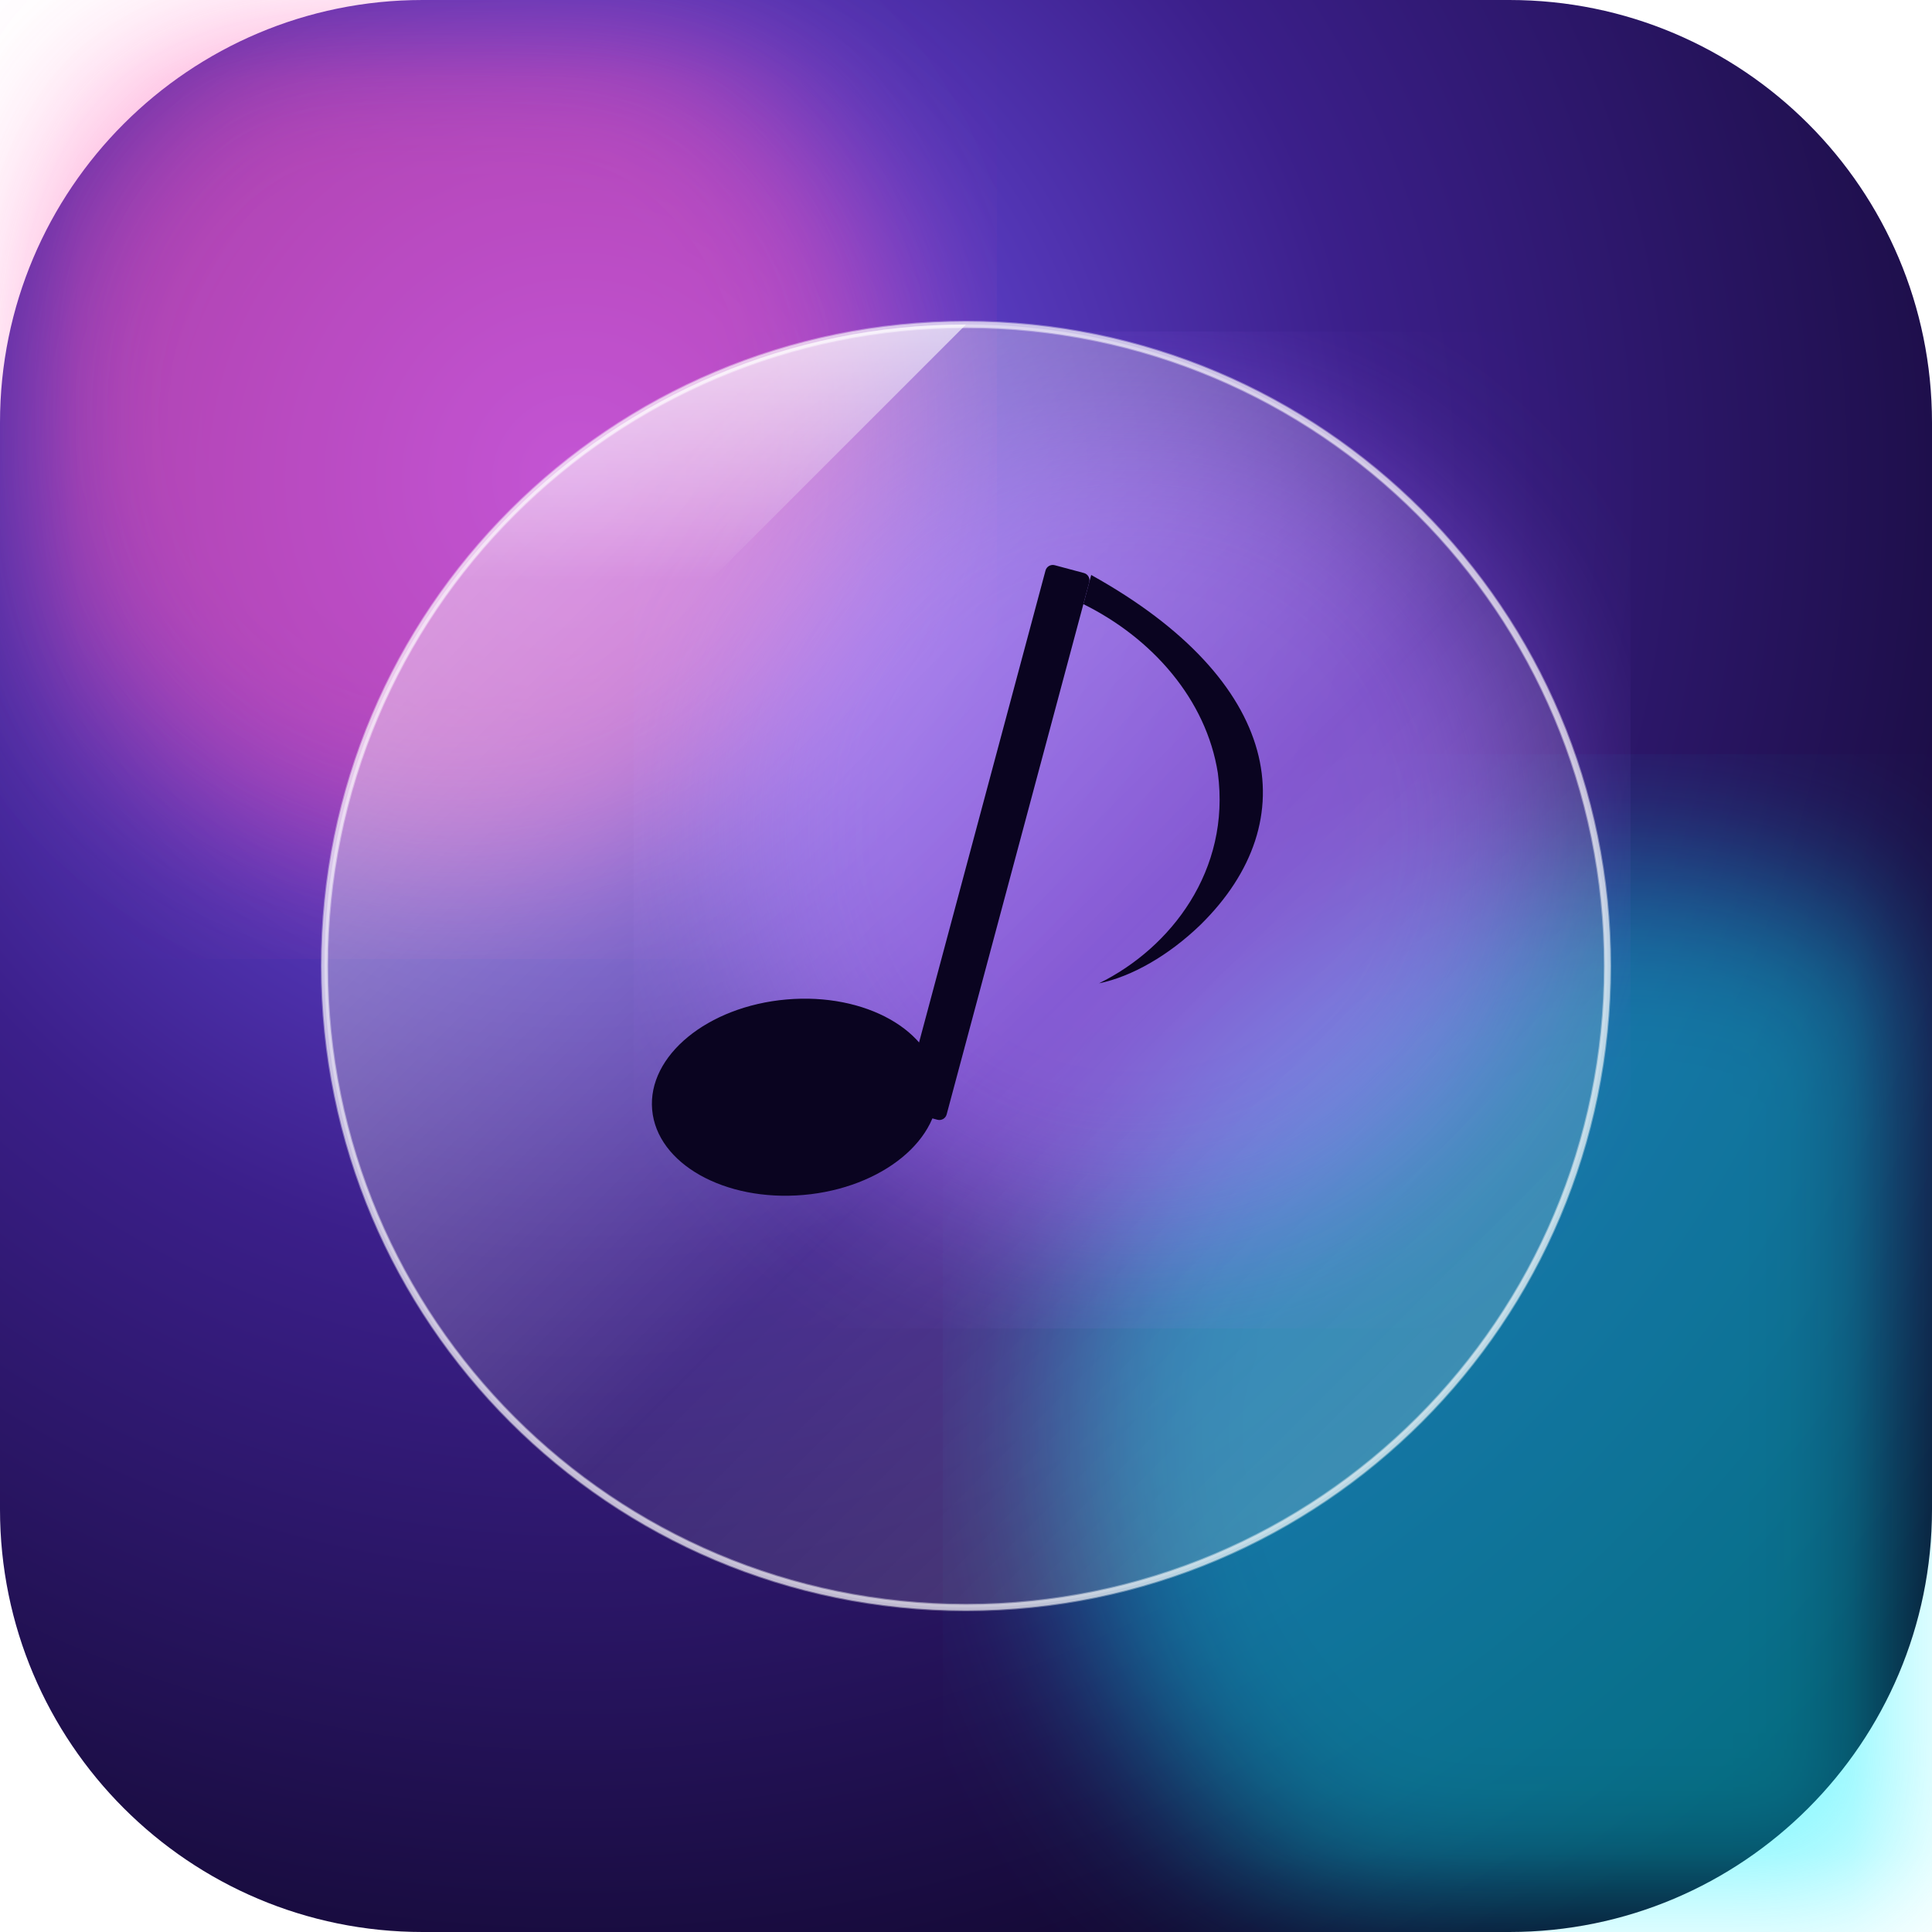
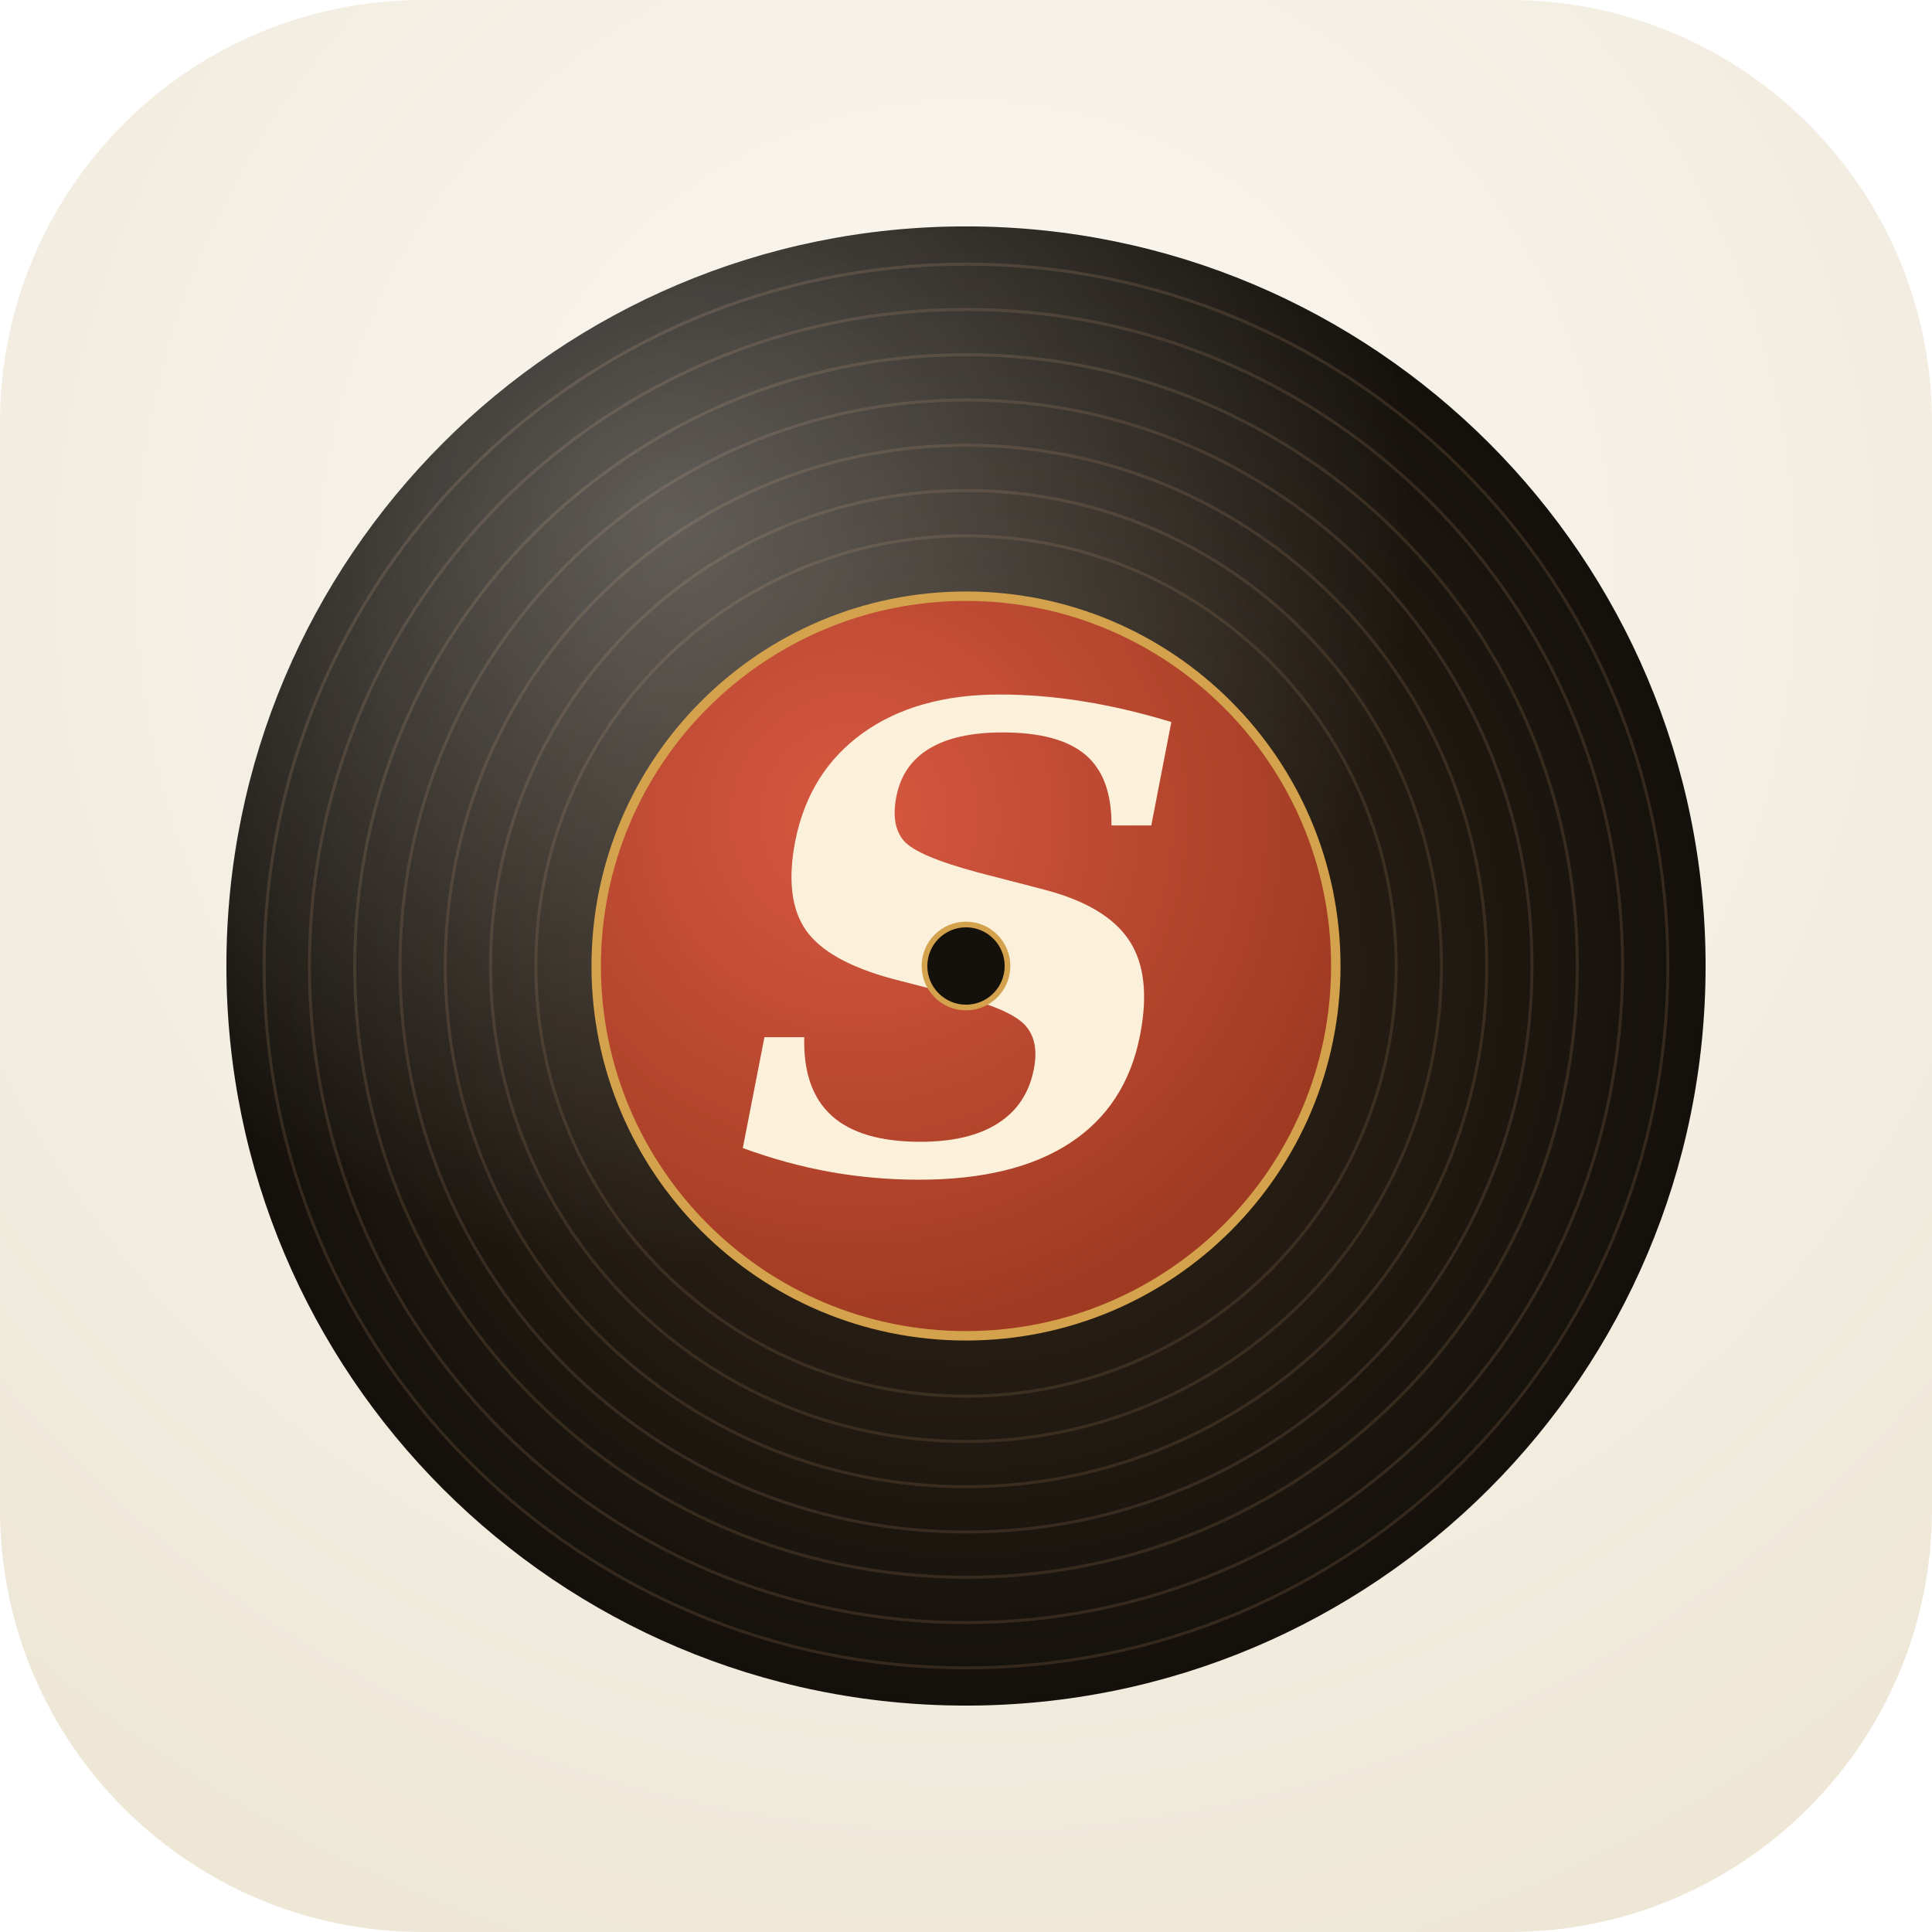
<svg xmlns="http://www.w3.org/2000/svg" viewBox="0 0 512 512">
  <defs>
-     <radialGradient id="bg" cx="30%" cy="25%" r="90%">
-       <stop offset="0%" stop-color="#7b5cff" />
-       <stop offset="45%" stop-color="#3b1f8a" />
-       <stop offset="100%" stop-color="#0a0420" />
+     <radialGradient id="paper" cx="50%" cy="30%" r="80%">
+       <stop offset="0%" stop-color="#FBF8F2" />
+       <stop offset="100%" stop-color="#EDE6D5" />
    </radialGradient>
-     <linearGradient id="glass" x1="0" y1="0" x2="1" y2="1">
-       <stop offset="0%" stop-color="#fff" stop-opacity=".55" />
-       <stop offset="55%" stop-color="#fff" stop-opacity=".08" />
-       <stop offset="100%" stop-color="#fff" stop-opacity=".22" />
-     </linearGradient>
-     <linearGradient id="neon" x1="0" y1="0" x2="1" y2="1">
-       <stop offset="0%" stop-color="#00f0ff" />
-       <stop offset="50%" stop-color="#a96bff" />
-       <stop offset="100%" stop-color="#ff4fb0" />
-     </linearGradient>
-     <linearGradient id="hi" x1="0" y1="0" x2="0" y2="1">
-       <stop offset="0%" stop-color="#fff" stop-opacity=".7" />
-       <stop offset="40%" stop-color="#fff" stop-opacity="0" />
-     </linearGradient>
-     <filter id="blur">
-       <feGaussianBlur stdDeviation="22" />
-     </filter>
-     <filter id="glow">
-       <feGaussianBlur stdDeviation="6" result="b" />
-       <feMerge>
-         <feMergeNode in="b" />
-         <feMergeNode in="SourceGraphic" />
-       </feMerge>
-     </filter>
+     <radialGradient id="vinyl" cx="50%" cy="50%" r="50%">
+       <stop offset="32%" stop-color="#2C2218" />
+       <stop offset="100%" stop-color="#14100B" />
+     </radialGradient>
+     <radialGradient id="label" cx="35%" cy="30%" r="70%">
+       <stop offset="0%" stop-color="#D85841" />
+       <stop offset="100%" stop-color="#A03A22" />
+     </radialGradient>
+     <radialGradient id="gloss" cx="30%" cy="20%" r="50%">
+       <stop offset="0%" stop-color="#ffffff" stop-opacity="0.30" />
+       <stop offset="100%" stop-color="#ffffff" stop-opacity="0" />
+     </radialGradient>
  </defs>
-   <rect width="512" height="512" rx="112" fill="url(#bg)" />
-   <circle cx="120" cy="110" r="120" fill="#ff4fb0" opacity=".55" filter="url(#blur)" />
-   <circle cx="430" cy="380" r="150" fill="#00f0ff" opacity=".45" filter="url(#blur)" />
-   <circle cx="300" cy="220" r="110" fill="#a96bff" opacity=".55" filter="url(#blur)" />
+   <rect width="512" height="512" rx="112" fill="url(#paper)" />
  <g transform="translate(256 256)">
-     <circle r="170" fill="url(#glass)" stroke="rgba(255,255,255,.35)" stroke-width="2" />
+     <circle r="196" fill="url(#vinyl)" />
+     <g fill="none" stroke="#5A4530" stroke-width="0.8" opacity="0.45">
+       <circle r="186" />
+       <circle r="174" />
+       <circle r="162" />
+       <circle r="150" />
+       <circle r="138" />
+       <circle r="126" />
+       <circle r="114" />
+     </g>
+     <circle r="196" fill="url(#gloss)" />
+     <circle r="98" fill="url(#label)" />
+     <circle r="98" fill="none" stroke="#D4A24C" stroke-width="2.5" />
+     <text x="0" y="6" font-family="DejaVu Serif, Liberation Serif, Times New Roman, serif" font-size="170" font-weight="700" font-style="italic" fill="#FBF1DB" text-anchor="middle" dominant-baseline="middle">S</text>
+     <circle r="11" fill="#14100B" />
+     <circle r="11" fill="none" stroke="#D4A24C" stroke-width="1.5" />
  </g>
-   <g transform="translate(256 286)" filter="url(#glow)" opacity=".55">
-     <g stroke="url(#neon)" stroke-linecap="round" stroke-width="11" fill="none">
-       <line x1="-130" y1="-22" x2="-130" y2="22" />
-       <line x1="-94" y1="-58" x2="-94" y2="58" />
-       <line x1="-58" y1="-86" x2="-58" y2="86" />
-       <line x1="58" y1="-72" x2="58" y2="72" />
-       <line x1="94" y1="-100" x2="94" y2="100" />
-       <line x1="130" y1="-40" x2="130" y2="40" />
-     </g>
-   </g>
-   <g transform="translate(220 256) rotate(15)" fill="#0a0420">
-     <rect x="28" y="-118" width="12" height="150" rx="2" />
-     <path d="M 40 -118              C 96 -104 112 -70 92 -36              C 86 -26 78 -18 70 -14              C 86 -28 96 -52 86 -76              C 78 -94 60 -106 40 -110 Z" />
-     <ellipse cx="0" cy="36" rx="38" ry="26" transform="rotate(-20 0 36)" />
-   </g>
-   <g transform="translate(256 256)">
-     <path d="M -170 0 A 170 170 0 0 1 0 -170" fill="url(#hi)" opacity=".9" />
-   </g>
-   <circle cx="256" cy="256" r="170" fill="none" stroke="rgba(255,255,255,.55)" stroke-width="1.5" />
</svg>
